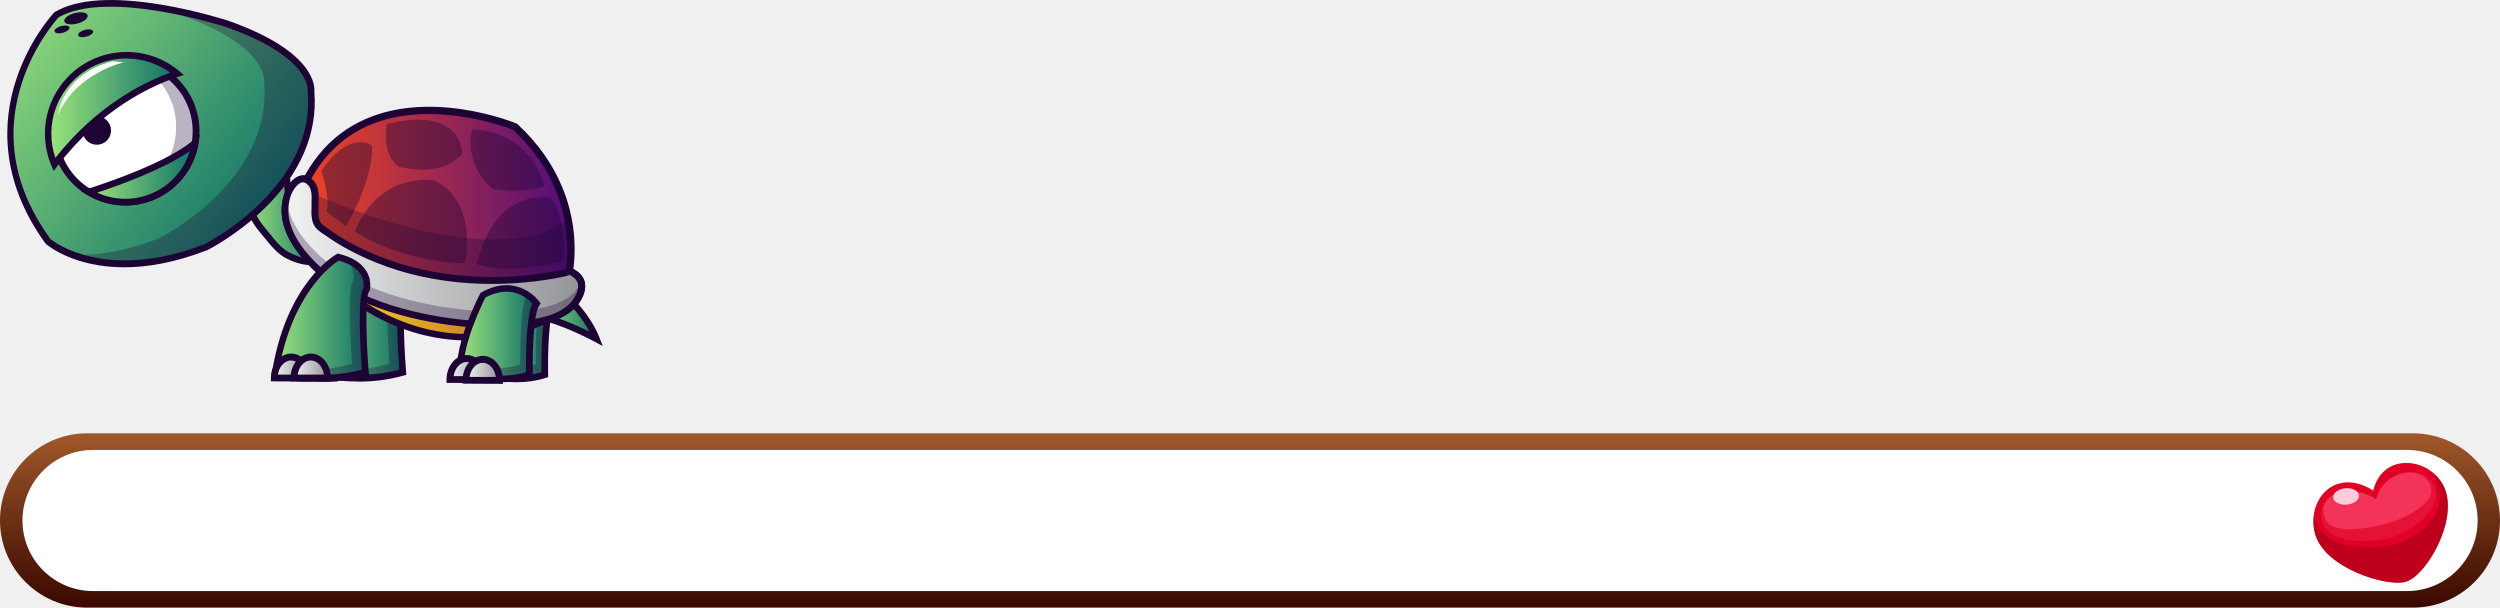
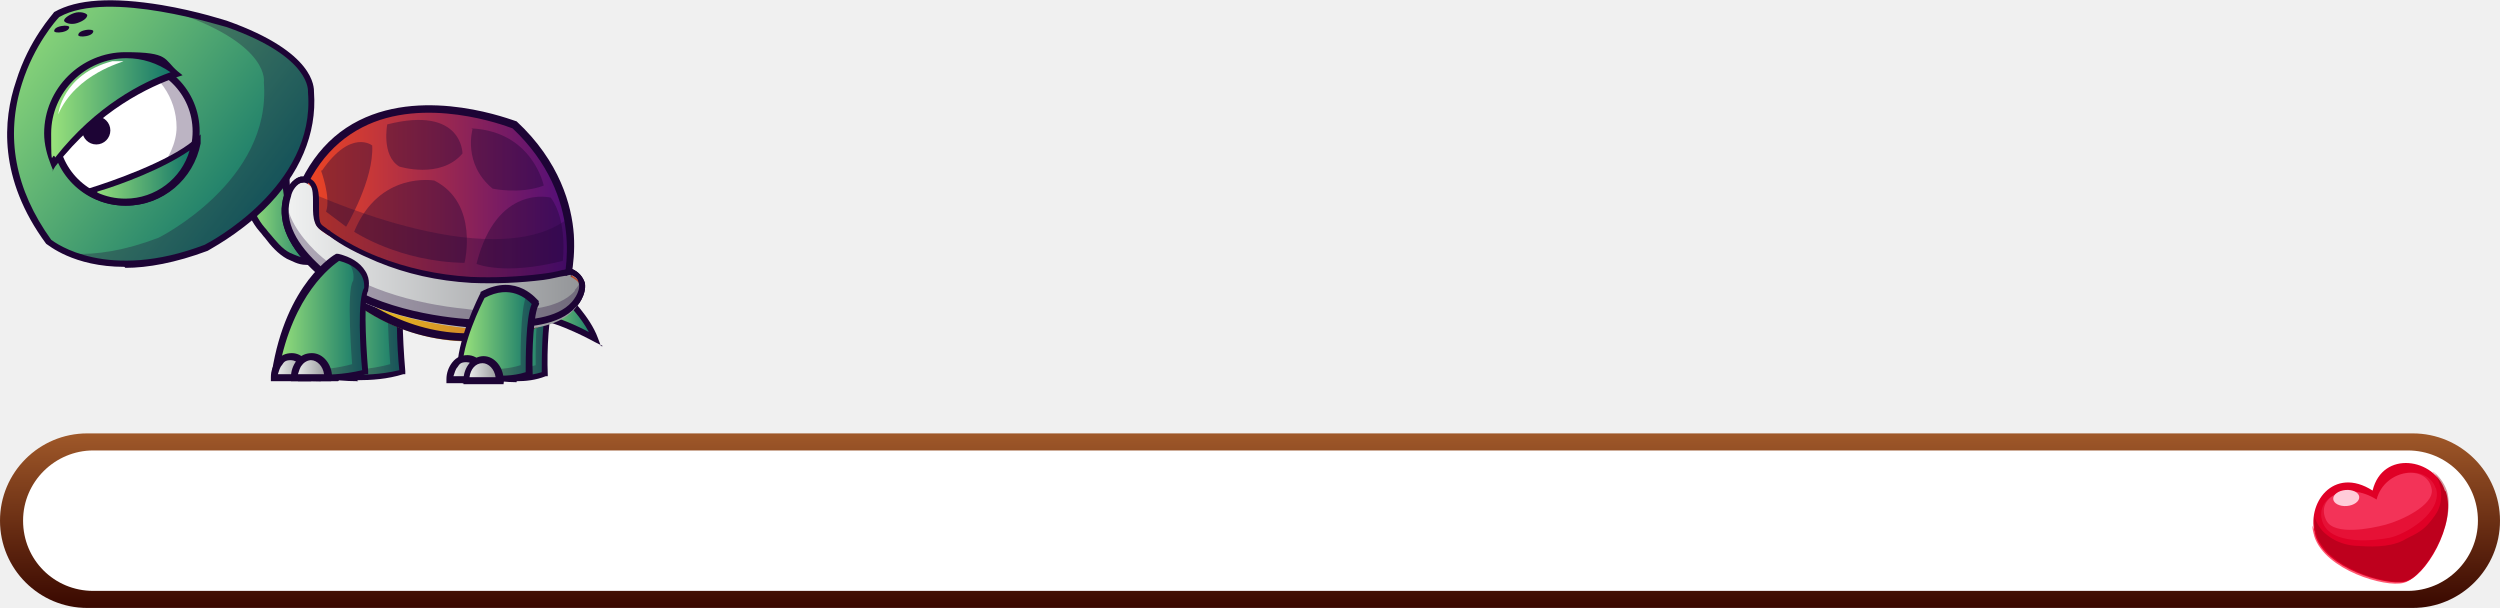
- <svg xmlns="http://www.w3.org/2000/svg" xmlns:xlink="http://www.w3.org/1999/xlink" id="Ebene_2" data-name="Ebene 2" viewBox="0 0 249.25 60.58">
+ <svg xmlns="http://www.w3.org/2000/svg" id="Ebene_2" version="1.1" viewBox="0 0 249.2 60.6">
  <defs>
    <style>
-       .cls-1, .cls-2, .cls-3 {
+       .st0 {
+         fill: url(#Unbenannter_Verlauf);
+       }
+ 
+       .st1 {
+         fill: url(#Unbenannter_Verlauf_2);
+       }
+ 
+       .st2 {
+         fill: url(#Unbenannter_Verlauf_4);
+       }
+ 
+       .st3 {
+         fill: url(#Unbenannter_Verlauf_3);
+       }
+ 
+       .st4 {
+         fill: url(#Unbenannter_Verlauf_8);
+       }
+ 
+       .st5 {
+         fill: url(#Unbenannter_Verlauf_6);
+       }
+ 
+       .st6 {
+         fill: url(#Unbenannter_Verlauf_7);
+       }
+ 
+       .st7 {
+         fill: url(#Unbenannter_Verlauf_5);
+       }
+ 
+       .st8 {
+         fill: url(#Unbenannter_Verlauf_9);
+       }
+ 
+       .st9 {
+         opacity: .3;
+       }
+ 
+       .st9, .st10, .st11 {
        fill: #1d0435;
      }

-       .cls-1, .cls-4 {
+       .st9, .st10, .st12, .st13, .st14 {
+         isolation: isolate;
+       }
+ 
+       .st10, .st12 {
        opacity: .4;
      }

-       .cls-2 {
-         opacity: .3;
-       }
- 
-       .cls-5 {
-         fill: url(#linear-gradient-8);
-       }
- 
-       .cls-6 {
-         fill: url(#linear-gradient-7);
-       }
- 
-       .cls-7 {
-         fill: url(#linear-gradient-5);
-       }
- 
-       .cls-8 {
-         fill: url(#linear-gradient-6);
-       }
- 
-       .cls-9 {
-         fill: url(#linear-gradient-9);
-       }
- 
-       .cls-10 {
-         fill: url(#linear-gradient-4);
-       }
- 
-       .cls-11 {
-         fill: url(#linear-gradient-3);
-       }
- 
-       .cls-12 {
-         fill: url(#linear-gradient-2);
-       }
- 
-       .cls-13 {
-         fill: url(#linear-gradient);
-       }
- 
-       .cls-4 {
+       .st15 {
+         fill: #fff;
+       }
+ 
+       .st16 {
+         fill: #ffccd9;
+       }
+ 
+       .st12 {
        fill: #8c000e;
      }

-       .cls-14 {
-         fill: #fff;
-       }
- 
-       .cls-15 {
-         fill: #ffccd9;
-       }
- 
-       .cls-16 {
+       .st17 {
+         fill: url(#Unbenannter_Verlauf_14);
+       }
+ 
+       .st18 {
+         fill: url(#Unbenannter_Verlauf_15);
+       }
+ 
+       .st19 {
+         fill: url(#Unbenannter_Verlauf_12);
+       }
+ 
+       .st20 {
+         fill: url(#Unbenannter_Verlauf_13);
+       }
+ 
+       .st21 {
+         fill: url(#Unbenannter_Verlauf_18);
+       }
+ 
+       .st22 {
+         fill: url(#Unbenannter_Verlauf_19);
+       }
+ 
+       .st23 {
+         fill: url(#Unbenannter_Verlauf_16);
+       }
+ 
+       .st24 {
+         fill: url(#Unbenannter_Verlauf_17);
+       }
+ 
+       .st25 {
+         fill: url(#Unbenannter_Verlauf_10);
+       }
+ 
+       .st26 {
+         fill: url(#Unbenannter_Verlauf_11);
+       }
+ 
+       .st13 {
+         opacity: .2;
+       }
+ 
+       .st13, .st14 {
+         fill: #ff557a;
+       }
+ 
+       .st14 {
        opacity: .5;
      }

-       .cls-16, .cls-17 {
-         fill: #ff557a;
-       }
- 
-       .cls-17 {
-         opacity: .2;
-       }
- 
-       .cls-18 {
-         fill: url(#GradientFill_1);
-       }
- 
-       .cls-19 {
-         fill: url(#linear-gradient-10);
-       }
- 
-       .cls-20 {
-         fill: url(#linear-gradient-11);
-       }
- 
-       .cls-21 {
-         fill: url(#linear-gradient-12);
-       }
- 
-       .cls-22 {
-         fill: url(#linear-gradient-13);
-       }
- 
-       .cls-23 {
-         fill: url(#linear-gradient-14);
-       }
- 
-       .cls-24 {
-         fill: url(#linear-gradient-15);
-       }
- 
-       .cls-25 {
-         fill: url(#linear-gradient-16);
-       }
- 
-       .cls-26 {
-         fill: url(#linear-gradient-17);
-       }
- 
-       .cls-27 {
-         fill: url(#linear-gradient-18);
-       }
- 
-       .cls-28 {
+       .st27 {
        fill: #e00026;
      }

-       .cls-29 {
+       .st28 {
        fill: #ff5a72;
      }
    </style>
-     <linearGradient id="GradientFill_1" data-name="GradientFill 1" x1="124.63" y1="60.58" x2="124.63" y2="43.2" gradientUnits="userSpaceOnUse">
+     <linearGradient id="Unbenannter_Verlauf" data-name="Unbenannter Verlauf" x1="124.6" y1="1.4" x2="124.6" y2="18.8" gradientTransform="translate(0 62) scale(1 -1)" gradientUnits="userSpaceOnUse">
      <stop offset="0" stop-color="#390800" />
      <stop offset="1" stop-color="#9f5829" />
    </linearGradient>
-     <linearGradient id="linear-gradient" x1="46.4" y1="36.8" x2="49.75" y2="36.8" gradientUnits="userSpaceOnUse">
-       <stop offset="0" stop-color="#f1f2f2" />
-       <stop offset="1" stop-color="#939598" />
-     </linearGradient>
-     <linearGradient id="linear-gradient-2" x1="47.43" y1="33.27" x2="55.02" y2="33.27" gradientUnits="userSpaceOnUse">
-       <stop offset="0" stop-color="#9de57c" />
-       <stop offset="1" stop-color="#0c7068" />
-     </linearGradient>
-     <linearGradient id="linear-gradient-3" x1="29.98" y1="36.65" x2="33.33" y2="36.65" xlink:href="#linear-gradient" />
-     <linearGradient id="linear-gradient-4" x1="31.17" y1="31.67" x2="40.32" y2="31.67" xlink:href="#linear-gradient-2" />
-     <linearGradient id="linear-gradient-5" x1="24.53" y1="21.23" x2="32.24" y2="21.23" xlink:href="#linear-gradient-2" />
-     <linearGradient id="linear-gradient-6" x1="53.7" y1="31.74" x2="59.47" y2="31.74" xlink:href="#linear-gradient-2" />
-     <linearGradient id="linear-gradient-7" x1="28.41" y1="25.73" x2="57.98" y2="25.73" gradientUnits="userSpaceOnUse">
+     <linearGradient id="Unbenannter_Verlauf_2" data-name="Unbenannter Verlauf 2" x1="46.4" y1="25.2" x2="49.8" y2="25.2" gradientTransform="translate(0 62) scale(1 -1)" gradientUnits="userSpaceOnUse">
+       <stop offset="0" stop-color="#f1f2f2" />
+       <stop offset="1" stop-color="#939598" />
+     </linearGradient>
+     <linearGradient id="Unbenannter_Verlauf_3" data-name="Unbenannter Verlauf 3" x1="47.4" y1="28.7" x2="55" y2="28.7" gradientTransform="translate(0 62) scale(1 -1)" gradientUnits="userSpaceOnUse">
+       <stop offset="0" stop-color="#9de57c" />
+       <stop offset="1" stop-color="#0c7068" />
+     </linearGradient>
+     <linearGradient id="Unbenannter_Verlauf_4" data-name="Unbenannter Verlauf 4" x1="30" y1="25.3" x2="33.3" y2="25.3" gradientTransform="translate(0 62) scale(1 -1)" gradientUnits="userSpaceOnUse">
+       <stop offset="0" stop-color="#f1f2f2" />
+       <stop offset="1" stop-color="#939598" />
+     </linearGradient>
+     <linearGradient id="Unbenannter_Verlauf_5" data-name="Unbenannter Verlauf 5" x1="31.2" y1="30.3" x2="40.3" y2="30.3" gradientTransform="translate(0 62) scale(1 -1)" gradientUnits="userSpaceOnUse">
+       <stop offset="0" stop-color="#9de57c" />
+       <stop offset="1" stop-color="#0c7068" />
+     </linearGradient>
+     <linearGradient id="Unbenannter_Verlauf_6" data-name="Unbenannter Verlauf 6" x1="24.5" y1="40.8" x2="32.2" y2="40.8" gradientTransform="translate(0 62) scale(1 -1)" gradientUnits="userSpaceOnUse">
+       <stop offset="0" stop-color="#9de57c" />
+       <stop offset="1" stop-color="#0c7068" />
+     </linearGradient>
+     <linearGradient id="Unbenannter_Verlauf_7" data-name="Unbenannter Verlauf 7" x1="53.7" y1="30.3" x2="59.5" y2="30.3" gradientTransform="translate(0 62) scale(1 -1)" gradientUnits="userSpaceOnUse">
+       <stop offset="0" stop-color="#9de57c" />
+       <stop offset="1" stop-color="#0c7068" />
+     </linearGradient>
+     <linearGradient id="Unbenannter_Verlauf_8" data-name="Unbenannter Verlauf 8" x1="28.4" y1="36.3" x2="58" y2="36.3" gradientTransform="translate(0 62) scale(1 -1)" gradientUnits="userSpaceOnUse">
      <stop offset="0" stop-color="#f7ee1e" />
      <stop offset="1" stop-color="#be4c2d" />
    </linearGradient>
-     <linearGradient id="linear-gradient-8" x1="28.96" y1="21.36" x2="56.92" y2="21.36" gradientUnits="userSpaceOnUse">
+     <linearGradient id="Unbenannter_Verlauf_9" data-name="Unbenannter Verlauf 9" x1="29" y1="40.6" x2="56.9" y2="40.6" gradientTransform="translate(0 62) scale(1 -1)" gradientUnits="userSpaceOnUse">
      <stop offset="0" stop-color="#f7481e" />
      <stop offset="1" stop-color="#4f0d7a" />
    </linearGradient>
-     <linearGradient id="linear-gradient-9" x1="28.41" y1="25.13" x2="57.98" y2="25.13" xlink:href="#linear-gradient" />
-     <linearGradient id="linear-gradient-10" x1="27.43" y1="31.67" x2="36.59" y2="31.67" xlink:href="#linear-gradient-2" />
-     <linearGradient id="linear-gradient-11" x1="27.35" y1="36.65" x2="30.7" y2="36.65" xlink:href="#linear-gradient" />
-     <linearGradient id="linear-gradient-12" x1="29.31" y1="36.65" x2="32.66" y2="36.65" xlink:href="#linear-gradient" />
-     <linearGradient id="linear-gradient-13" x1="45.89" x2="53.48" xlink:href="#linear-gradient-2" />
-     <linearGradient id="linear-gradient-14" x1="44.86" x2="48.21" xlink:href="#linear-gradient" />
-     <linearGradient id="linear-gradient-15" x1="46.46" y1="36.88" x2="49.81" y2="36.88" xlink:href="#linear-gradient" />
-     <linearGradient id="linear-gradient-16" x1="-1.21" y1="1.18" x2="26.68" y2="22.26" xlink:href="#linear-gradient-2" />
-     <linearGradient id="linear-gradient-17" x1="4.8" y1="10.95" x2="17.66" y2="10.95" xlink:href="#linear-gradient-2" />
-     <linearGradient id="linear-gradient-18" x1="8.85" y1="17.2" x2="19.45" y2="17.2" xlink:href="#linear-gradient-2" />
+     <linearGradient id="Unbenannter_Verlauf_10" data-name="Unbenannter Verlauf 10" x1="28.4" y1="36.9" x2="58" y2="36.9" gradientTransform="translate(0 62) scale(1 -1)" gradientUnits="userSpaceOnUse">
+       <stop offset="0" stop-color="#f1f2f2" />
+       <stop offset="1" stop-color="#939598" />
+     </linearGradient>
+     <linearGradient id="Unbenannter_Verlauf_11" data-name="Unbenannter Verlauf 11" x1="27.4" y1="30.3" x2="36.6" y2="30.3" gradientTransform="translate(0 62) scale(1 -1)" gradientUnits="userSpaceOnUse">
+       <stop offset="0" stop-color="#9de57c" />
+       <stop offset="1" stop-color="#0c7068" />
+     </linearGradient>
+     <linearGradient id="Unbenannter_Verlauf_12" data-name="Unbenannter Verlauf 12" x1="27.4" y1="25.3" x2="30.7" y2="25.3" gradientTransform="translate(0 62) scale(1 -1)" gradientUnits="userSpaceOnUse">
+       <stop offset="0" stop-color="#f1f2f2" />
+       <stop offset="1" stop-color="#939598" />
+     </linearGradient>
+     <linearGradient id="Unbenannter_Verlauf_13" data-name="Unbenannter Verlauf 13" x1="29.3" y1="25.3" x2="32.7" y2="25.3" gradientTransform="translate(0 62) scale(1 -1)" gradientUnits="userSpaceOnUse">
+       <stop offset="0" stop-color="#f1f2f2" />
+       <stop offset="1" stop-color="#939598" />
+     </linearGradient>
+     <linearGradient id="Unbenannter_Verlauf_14" data-name="Unbenannter Verlauf 14" x1="45.9" y1="28.7" x2="53.5" y2="28.7" gradientTransform="translate(0 62) scale(1 -1)" gradientUnits="userSpaceOnUse">
+       <stop offset="0" stop-color="#9de57c" />
+       <stop offset="1" stop-color="#0c7068" />
+     </linearGradient>
+     <linearGradient id="Unbenannter_Verlauf_15" data-name="Unbenannter Verlauf 15" x1="44.9" y1="25.2" x2="48.2" y2="25.2" gradientTransform="translate(0 62) scale(1 -1)" gradientUnits="userSpaceOnUse">
+       <stop offset="0" stop-color="#f1f2f2" />
+       <stop offset="1" stop-color="#939598" />
+     </linearGradient>
+     <linearGradient id="Unbenannter_Verlauf_16" data-name="Unbenannter Verlauf 16" x1="46.5" y1="25.1" x2="49.8" y2="25.1" gradientTransform="translate(0 62) scale(1 -1)" gradientUnits="userSpaceOnUse">
+       <stop offset="0" stop-color="#f1f2f2" />
+       <stop offset="1" stop-color="#939598" />
+     </linearGradient>
+     <linearGradient id="Unbenannter_Verlauf_17" data-name="Unbenannter Verlauf 17" x1="-1.2" y1="60.8" x2="26.7" y2="39.7" gradientTransform="translate(0 62) scale(1 -1)" gradientUnits="userSpaceOnUse">
+       <stop offset="0" stop-color="#9de57c" />
+       <stop offset="1" stop-color="#0c7068" />
+     </linearGradient>
+     <linearGradient id="Unbenannter_Verlauf_18" data-name="Unbenannter Verlauf 18" x1="4.8" y1="51" x2="17.7" y2="51" gradientTransform="translate(0 62) scale(1 -1)" gradientUnits="userSpaceOnUse">
+       <stop offset="0" stop-color="#9de57c" />
+       <stop offset="1" stop-color="#0c7068" />
+     </linearGradient>
+     <linearGradient id="Unbenannter_Verlauf_19" data-name="Unbenannter Verlauf 19" x1="8.9" y1="44.8" x2="19.5" y2="44.8" gradientTransform="translate(0 62) scale(1 -1)" gradientUnits="userSpaceOnUse">
+       <stop offset="0" stop-color="#9de57c" />
+       <stop offset="1" stop-color="#0c7068" />
+     </linearGradient>
  </defs>
  <g id="Decor">
    <g>
      <g>
-         <rect class="cls-18" x="0" y="43.2" width="249.25" height="17.38" rx="8.69" ry="8.69" />
-         <rect class="cls-14" x="2.24" y="44.86" width="244.78" height="14.07" rx="7.04" ry="7.04" />
-         <g>
-           <path class="cls-29" d="M243.12,53.58c-.43.82-.98,1.67-1.69,2.27-.43.36-.84.73-1.35.97-.73.35-1.25.54-2.07.63-1.12.13-2.28-.26-3.28-.7-.95-.42-1.94-1.03-2.64-1.81-.58-.64-.99-1.23-1.28-2.05-.07-.2-.12-.41-.16-.61.03.36.1.72.21,1.08,1.07,3.28,6.96,5.11,8.92,4.64,1.59-.38,3.97-3.94,4.24-7.02-.17.89-.49,1.78-.91,2.58Z" />
-           <g>
-             <path class="cls-28" d="M243.84,48.98c1.07,3.28-2.09,8.58-4.05,9.04s-7.85-1.36-8.92-4.64,1.77-6.95,5.74-4.48c1.03-4.11,6.16-3.21,7.23.07Z" />
-             <path class="cls-17" d="M242.77,48.63c.81,2.49-3.1,4.68-4.58,5.03s-5.87.84-6.68-1.64,2.37-4.13,5.38-2.25c.78-3.11,5.07-3.62,5.88-1.14Z" />
-             <path class="cls-16" d="M242.39,48.8c.22,1.61-3.14,3.11-4.62,3.46s-5.12,1.1-5.88-.4c-1.19-2.33,1.99-3.97,5-2.09.78-3.11,5.15-3.56,5.5-.97Z" />
-             <path class="cls-4" d="M242.46,47.05c.06.08.12.16.17.25.77,1.24.89,2.98.03,4.22-.49.72-.95,1.21-1.67,1.71-.47.32-.98.55-1.5.78-1.49.66-3.22.63-4.81.47-1.06-.11-2.07-.49-2.89-1.18-.48-.4-.93-1.09-1.06-1.71-.02-.08-.03-.15-.05-.22-.09.65-.03,1.34.19,2.02,1.07,3.28,6.96,5.11,8.92,4.64s5.12-5.76,4.05-9.04c-.26-.8-.76-1.45-1.38-1.93Z" />
-             <ellipse class="cls-15" cx="233.9" cy="49.49" rx="1.29" ry=".82" transform="translate(-3.39 20.33) rotate(-4.94)" />
+         <rect class="st0" y="43.2" width="249.2" height="17.4" rx="8.7" ry="8.7" />
+         <path class="st15" d="M9.3,44.9h230.7c3.9,0,7,3.1,7,7h0c0,3.9-3.2,7-7,7H9.3c-3.9,0-7-3.1-7-7h0c0-3.9,3.2-7,7-7Z" />
+         <g>
+           <path class="st28" d="M243.1,53.6c-.4.8-1,1.7-1.7,2.3-.4.4-.8.7-1.4,1-.7.3-1.2.5-2.1.6-1.1.1-2.3-.3-3.3-.7-.9-.4-1.9-1-2.6-1.8-.6-.6-1-1.2-1.3-2,0-.2-.1-.4-.2-.6,0,.4.1.7.2,1.1,1.1,3.3,7,5.1,8.9,4.6,1.6-.4,4-3.9,4.2-7-.2.9-.5,1.8-.9,2.6h0Z" />
+           <g>
+             <path class="st27" d="M243.8,49c1.1,3.3-2.1,8.6-4.1,9s-7.9-1.4-8.9-4.6,1.8-7,5.7-4.5c1-4.1,6.2-3.2,7.2,0h0Z" />
+             <path class="st13" d="M242.8,48.6c.8,2.5-3.1,4.7-4.6,5s-5.9.8-6.7-1.6,2.4-4.1,5.4-2.2c.8-3.1,5.1-3.6,5.9-1.1h0Z" />
+             <path class="st14" d="M242.4,48.8c.2,1.6-3.1,3.1-4.6,3.5s-5.1,1.1-5.9-.4c-1.2-2.3,2-4,5-2.1.8-3.1,5.1-3.6,5.5-1Z" />
+             <path class="st12" d="M242.5,47c0,0,.1.2.2.2.8,1.2.9,3,0,4.2-.5.7-.9,1.2-1.7,1.7-.5.3-1,.5-1.5.8-1.5.7-3.2.6-4.8.5-1.1-.1-2.1-.5-2.9-1.2-.5-.4-.9-1.1-1.1-1.7,0,0,0-.2,0-.2,0,.7,0,1.3.2,2,1.1,3.3,7,5.1,8.9,4.6s5.1-5.8,4.1-9c-.3-.8-.8-1.5-1.4-1.9h0Z" />
+             <ellipse class="st16" cx="233.9" cy="49.5" rx="1.3" ry=".8" transform="translate(-3.4 20.3) rotate(-4.9)" />
          </g>
        </g>
      </g>
      <g>
        <g>
          <g>
-             <path class="cls-13" d="M49.75,37.85c0-1.16-.74-2.1-1.67-2.1-.93,0-1.68.93-1.68,2.09h3.35Z" />
-             <path class="cls-3" d="M50.09,38.19l-4.03-.02v-.34c0-.64.21-1.24.57-1.69.38-.47.9-.74,1.45-.74h0c1.11,0,2.01,1.1,2,2.44v.34ZM46.76,37.5h2.62c-.12-.8-.66-1.41-1.31-1.41-.34,0-.67.17-.92.48-.21.25-.34.58-.39.93Z" />
-           </g>
-           <g>
-             <path class="cls-12" d="M49.69,29.43s-2.49,4.74-2.25,7.7c0,0,3.67,1.3,6.87.24,0,0-.12-6.04.71-7.1,0,0-1.89-2.72-5.33-.83Z" />
-             <path class="cls-3" d="M51.49,38.11c-2.22,0-4.05-.64-4.16-.68l-.2-.07-.02-.21c-.24-3.02,2.18-7.68,2.29-7.87l.05-.09.09-.05c3.65-2.01,5.74.9,5.76.93l.14.2-.15.19c-.55.71-.69,4.61-.64,6.89v.24s-.23.08-.23.08c-.97.32-1.98.44-2.92.44ZM47.76,36.88c.78.24,3.65,1,6.22.24-.01-1.18-.02-5.46.64-6.84-.45-.52-2.06-2.01-4.68-.62-.32.64-2.27,4.59-2.18,7.21Z" />
-           </g>
-           <path class="cls-2" d="M55.02,30.26s-.34-.48-.98-.9c-.73,1.37-.62,6.96-.62,6.96-2.23.74-4.69.33-5.98.02-.02.27-.02.54,0,.79,0,0,3.67,1.3,6.87.24,0,0-.12-6.04.71-7.1Z" />
-         </g>
-         <g>
-           <g>
-             <path class="cls-11" d="M33.33,37.7c0-1.16-.74-2.1-1.67-2.1-.93,0-1.68.93-1.68,2.09h3.35Z" />
-             <path class="cls-3" d="M33.67,38.04l-4.03-.02v-.34c0-.64.21-1.24.57-1.69.38-.47.9-.74,1.45-.74h0c1.11,0,2.01,1.1,2,2.44v.34ZM30.35,37.35h2.62c-.12-.8-.66-1.41-1.31-1.41h0c-.34,0-.67.17-.92.48-.21.25-.34.58-.39.93Z" />
-           </g>
-           <g>
-             <path class="cls-10" d="M37.44,25.63s-4.85,2.68-6.28,11.54c0,0,4.5,1.24,9-.06,0,0-.59-7.46.12-8.29,0,0,.59-2.37-2.84-3.2Z" />
-             <path class="cls-3" d="M35.69,38.04c-2.57,0-4.49-.52-4.61-.55l-.28-.08.05-.29c1.43-8.92,6.24-11.67,6.44-11.78l.11-.06.12.03c1.32.32,2.24.9,2.74,1.72.57.94.35,1.84.34,1.88l-.02.08-.05.06c-.38.45-.32,4.53-.04,8.05l.02.27-.26.07c-1.59.46-3.17.61-4.56.61ZM31.54,36.92c1.03.23,4.64.91,8.27-.06-.15-1.98-.47-7.12.16-8.17.05-.32.2-2.01-2.48-2.71-.7.45-4.64,3.31-5.95,10.94Z" />
-           </g>
-           <path class="cls-2" d="M38.28,25.89c.95.97.67,2.09.67,2.09-.71.83-.12,8.29-.12,8.29-2.94.85-5.88.62-7.56.35-.03.18-.07.36-.1.55,0,0,4.5,1.24,9-.06,0,0-.59-7.46.12-8.29,0,0,.49-1.96-2.01-2.94Z" />
-         </g>
-         <g>
-           <path class="cls-7" d="M28.73,16.37c-.31.24-.06,2.12-.03,2.45.11,1.44.55,2.93,1.73,3.85,1.01.78,2.15,1.28,1.72,2.79-.51.37-.86.68-1.57.6-.68-.08-1.22-.28-1.82-.58-1.1-.55-1.84-1.69-2.61-2.6-.76-.89-1.36-2.11-1.61-3.26,0,0,4.2-3.25,4.2-3.25Z" />
-           <path class="cls-3" d="M30.79,26.42c-.08,0-.17,0-.26-.02-.79-.09-1.39-.35-1.93-.61-.93-.46-1.59-1.29-2.23-2.09-.16-.2-.32-.4-.49-.59-.79-.92-1.42-2.2-1.68-3.41l-.04-.2.16-.13s4.16-3.22,4.2-3.25c0,0,0,0,0,0l.42.51s.02-.02.02-.02c-.05.1-.12.48.04,1.98.01.1.02.18.02.22.13,1.68.67,2.9,1.61,3.62.15.12.3.22.45.33.85.61,1.81,1.31,1.39,2.81l-.03.11-.21.15c-.41.3-.8.59-1.43.59ZM24.9,19.76c.26,1.05.81,2.12,1.49,2.92.17.2.33.4.5.61.59.74,1.21,1.51,2.01,1.91.66.33,1.15.48,1.71.55.52.06.79-.13,1.22-.45l.02-.02c.22-.94-.28-1.35-1.16-1.99-.15-.11-.31-.22-.47-.34-1.09-.84-1.71-2.22-1.86-4.09,0-.04-.01-.11-.02-.21-.07-.63-.1-1.11-.1-1.48-.56.43-1.55,1.2-3.34,2.59ZM28.93,16.63h0s0,0,.01,0c0,0,0,0-.01,0Z" />
-         </g>
-         <g>
-           <path class="cls-8" d="M56.63,29.7s1.99,1.89,2.83,4.09c0,0-3.67-1.99-5.77-2.2,0,0,.42-2.1,2.94-1.89Z" />
-           <path class="cls-3" d="M60.09,34.5l-.78-.42s-3.64-1.96-5.65-2.16l-.36-.04.07-.36s.51-2.39,3.29-2.15h.12s.08.09.08.09c.08.08,2.06,1.97,2.91,4.21l.32.83ZM54.13,31.32c1.51.27,3.52,1.19,4.64,1.75-.78-1.49-1.96-2.72-2.28-3.05-1.52-.08-2.13.79-2.36,1.3Z" />
-         </g>
-         <g>
-           <path class="cls-6" d="M56.88,27.06c-.12-.06-.61.15-.74.17-.69.15-1.39.27-2.09.37-2.37.34-4.77.43-7.16.28-3.18-.2-6.35-.85-9.31-2.05-1.66-.67-3.32-1.51-4.78-2.55-.47-.34-1.03-.58-1.26-1.15-.22-.54-.15-1.18-.14-1.74.02-.7.11-1.59-.4-2.15-1.03-1.14-2.08.34-2.37,1.26-.86,2.69.85,5.19,2.68,6.99,1.7,1.68,3.58,3.18,5.65,4.39,5.3,3.1,11.45,3.67,17.11,1.15,1.06-.48,2.09-1.04,3.07-1.66,0,0,2.04-2.22-.27-3.32Z" />
-           <path class="cls-3" d="M46.72,33.95c-3.38,0-6.79-.93-9.92-2.76-1.97-1.16-3.9-2.65-5.71-4.44-2.58-2.55-3.51-5.02-2.77-7.34.18-.57.76-1.69,1.66-1.89.32-.07.8-.04,1.29.5.55.6.52,1.47.49,2.16,0,.08,0,.16,0,.23,0,.09,0,.19,0,.28-.02.46-.04.94.12,1.33.14.35.45.55.81.78.11.07.22.14.33.22,1.3.93,2.89,1.78,4.71,2.51,2.81,1.14,5.91,1.82,9.21,2.03,2.35.15,4.74.05,7.09-.28.75-.11,1.43-.23,2.07-.36.03,0,.08-.02.14-.04.38-.13.62-.2.81-.11h0c.72.34,1.14.82,1.26,1.43.23,1.19-.84,2.37-.89,2.42l-.03.03-.04.02c-1.03.66-2.08,1.22-3.12,1.69-2.4,1.07-4.94,1.6-7.49,1.6ZM30.22,18.17s-.08,0-.11.01c-.46.1-.96.82-1.15,1.43-.66,2.06.22,4.3,2.6,6.65,1.78,1.75,3.65,3.21,5.58,4.34,5.39,3.16,11.35,3.56,16.8,1.13.99-.44,2-.99,2.99-1.61.15-.17.84-1.04.69-1.8-.07-.37-.35-.68-.83-.92-.09.02-.28.08-.36.11-.09.03-.17.06-.21.06-.65.14-1.35.26-2.12.37-2.4.34-4.83.44-7.23.29-3.37-.21-6.54-.91-9.42-2.08-1.87-.76-3.5-1.63-4.85-2.59-.1-.07-.2-.14-.3-.2-.4-.26-.85-.55-1.07-1.09-.21-.52-.19-1.1-.17-1.61,0-.09,0-.18,0-.27,0-.08,0-.16,0-.24.02-.6.04-1.28-.32-1.68-.23-.26-.42-.3-.54-.3Z" />
-         </g>
-         <g>
-           <g>
-             <path class="cls-5" d="M28.96,22.22s10.54,15.45,27.35,6.93c0,0,3.2-8.94-4.97-16.52,0,0-18.11-7.46-22.38,9.59Z" />
-             <path class="cls-3" d="M46.34,32.05c-4.18,0-7.64-1.36-10.19-2.87-4.75-2.8-7.37-6.6-7.48-6.76l-.09-.13.04-.15c1.2-4.82,3.62-8.17,7.18-9.97,6.81-3.44,15.32-.01,15.68.14l.06.02.05.04c4.3,3.99,5.45,8.37,5.66,11.33.22,3.22-.56,5.47-.6,5.56l-.05.13-.13.06c-3.7,1.88-7.1,2.59-10.13,2.59ZM29.34,22.15c.5.69,3.05,4,7.19,6.44,6.13,3.61,12.68,3.71,19.49.31.34-1.12,2.44-9.14-4.87-15.96-.76-.3-8.79-3.29-15.03-.13-3.33,1.68-5.6,4.83-6.77,9.35Z" />
-           </g>
-           <path class="cls-1" d="M56.13,26.04s.48-4-1.19-6.29c0,0-5.38-1.38-7.43,6.57,0,0,2.72,1.24,8.62-.29Z" />
-           <path class="cls-1" d="M46.32,26.23s1.48-5.86-2.95-8.24c0,0-5.53-1-8,5.1,0,0,4.53,3.05,10.96,3.14Z" />
-           <path class="cls-1" d="M32.03,17.03s.95,2.67.52,4.05l1.95,1.48s2.81-4.72,2.57-8.05c0,0-2.14-1.67-5.05,2.52Z" />
-           <path class="cls-1" d="M38.56,12.36s-.57,3.05,1.19,4.24c0,0,4.14,1.29,6.34-1.29,0,0,.05-4.81-7.53-2.95Z" />
-           <path class="cls-1" d="M47.08,12.89s-1,3.38,2.05,5.95c0,0,2.67.57,5.14-.29,0,0-1.1-5.38-7.19-5.67Z" />
-           <path class="cls-2" d="M56.31,29.15s1.13-3.15.33-7.29c-7.84,5.88-26.33-2.94-26.33-2.94l-.19-.09c-.46,1.01-.85,2.13-1.17,3.4,0,0,10.54,15.45,27.35,6.93Z" />
-         </g>
-         <g>
-           <path class="cls-9" d="M56.88,27.06c-.12-.06-.61.15-.74.17-.69.15-1.39.27-2.09.37-2.37.34-4.77.43-7.16.28-3.18-.2-6.35-.85-9.31-2.05-1.66-.67-3.32-1.51-4.78-2.55-.47-.34-1.03-.58-1.26-1.15-.22-.54-.15-1.18-.14-1.74.02-.7.11-1.59-.4-2.15-1.03-1.14-2.08.34-2.37,1.26-.86,2.69.85,5.19,2.68,6.99,3.74,3.69,9.98,5.25,15.07,5.75,1.25.12,2.55.21,3.8.16,2.21-.1,5.33-.25,6.96-2.02,0,0,2.04-2.22-.27-3.32Z" />
-           <path class="cls-3" d="M49.4,32.76c-1.09,0-2.17-.09-3.04-.18-3.88-.38-11.02-1.65-15.27-5.84-2.58-2.55-3.51-5.02-2.77-7.34.18-.57.76-1.69,1.66-1.89.32-.07.8-.04,1.29.5.55.6.52,1.47.49,2.16,0,.08,0,.16,0,.23,0,.09,0,.19,0,.28-.02.46-.04.94.12,1.33.14.35.45.55.81.78.11.07.22.14.33.22,1.3.93,2.89,1.78,4.71,2.51,2.81,1.14,5.91,1.82,9.21,2.03,2.35.15,4.74.05,7.09-.28.75-.11,1.43-.23,2.07-.36.03,0,.08-.02.14-.04.38-.13.62-.2.81-.11h0c.72.34,1.14.82,1.26,1.43.23,1.19-.84,2.37-.89,2.42-1.73,1.88-4.89,2.03-7.19,2.13-.27.01-.54.02-.81.02ZM30.22,18.17s-.08,0-.11.01c-.46.1-.96.82-1.15,1.43-.66,2.06.22,4.3,2.6,6.65,4.1,4.05,11.07,5.28,14.87,5.65,1.06.1,2.44.22,3.75.16,2.19-.1,5.19-.24,6.72-1.91,0,0,.89-.98.72-1.83-.07-.37-.35-.68-.83-.92-.09.02-.28.08-.36.11-.09.03-.17.06-.21.06-.65.14-1.35.26-2.12.37-2.4.34-4.83.44-7.23.29-3.37-.21-6.54-.91-9.42-2.08-1.87-.76-3.5-1.63-4.85-2.59-.1-.07-.2-.14-.3-.2-.4-.26-.85-.55-1.07-1.09-.21-.52-.19-1.1-.17-1.61,0-.09,0-.18,0-.27,0-.08,0-.16,0-.24.02-.6.04-1.28-.32-1.68-.23-.26-.42-.3-.54-.3Z" />
-         </g>
-         <path class="cls-2" d="M57.35,29.05c-1.63,1.77-4.75,1.92-6.96,2.02-1.25.06-2.55-.03-3.8-.16-5.09-.5-11.33-2.06-15.07-5.75-1.5-1.48-2.92-3.43-2.91-5.57-.79,2.65.9,5.11,2.71,6.9,3.74,3.69,9.98,5.25,15.07,5.75,1.25.12,2.55.21,3.8.16,2.21-.1,5.33-.25,6.96-2.02,0,0,1.06-1.16.78-2.21-.25.51-.58.88-.58.88Z" />
-         <g>
-           <g>
-             <path class="cls-19" d="M33.71,25.63s-4.85,2.68-6.28,11.54c0,0,4.5,1.24,9-.06,0,0-.59-7.46.12-8.29,0,0,.59-2.37-2.84-3.2Z" />
-             <path class="cls-3" d="M31.96,38.04c-2.57,0-4.49-.52-4.61-.55l-.28-.08.05-.29c1.43-8.92,6.24-11.67,6.44-11.78l.11-.06.12.03c1.32.32,2.24.9,2.74,1.72.57.94.35,1.84.34,1.88l-.02.08-.05.06c-.38.45-.32,4.53-.04,8.05l.02.27-.26.07c-1.59.46-3.17.61-4.56.61ZM27.81,36.92c1.03.23,4.64.91,8.27-.06-.15-1.98-.47-7.12.16-8.17.05-.32.2-2.01-2.48-2.71-.7.45-4.64,3.31-5.95,10.94Z" />
-           </g>
-           <path class="cls-2" d="M34.55,25.89c.95.97.67,2.09.67,2.09-.71.83-.12,8.29-.12,8.29-2.94.85-5.88.62-7.56.35-.03.18-.07.36-.1.55,0,0,4.5,1.24,9-.06,0,0-.59-7.46.12-8.29,0,0,.49-1.96-2.01-2.94Z" />
-           <g>
-             <path class="cls-20" d="M30.7,37.7c0-1.16-.74-2.1-1.67-2.1-.93,0-1.68.93-1.68,2.09h3.35Z" />
-             <path class="cls-3" d="M31.04,38.04l-4.03-.02v-.34c0-.64.21-1.24.57-1.69.38-.47.9-.74,1.45-.74h0c1.11,0,2.01,1.1,2,2.44v.34ZM27.71,37.35h2.62c-.12-.8-.66-1.41-1.31-1.41-.34,0-.67.17-.92.48-.21.25-.34.58-.39.93Z" />
-           </g>
-           <g>
-             <path class="cls-21" d="M32.66,37.7c0-1.16-.74-2.1-1.67-2.1-.93,0-1.68.93-1.68,2.09h3.35Z" />
-             <path class="cls-3" d="M33,38.04l-4.03-.02v-.34c0-.64.21-1.24.57-1.69.38-.48.9-.73,1.45-.74,1.11,0,2.01,1.1,2,2.44v.34ZM29.68,37.35h2.62c-.12-.8-.66-1.41-1.31-1.41h0c-.34,0-.67.17-.92.48-.21.25-.34.58-.39.93Z" />
-           </g>
-         </g>
-         <g>
-           <g>
-             <path class="cls-22" d="M48.15,29.43s-2.49,4.74-2.25,7.7c0,0,3.67,1.3,6.87.24,0,0-.12-6.04.71-7.1,0,0-1.89-2.72-5.33-.83Z" />
-             <path class="cls-3" d="M49.96,38.11c-2.22,0-4.05-.64-4.16-.68l-.2-.07-.02-.21c-.24-3.02,2.18-7.68,2.29-7.87l.05-.09.09-.05c3.65-2.01,5.74.9,5.76.93l.14.2-.15.19c-.55.71-.69,4.61-.64,6.89v.24s-.23.08-.23.08c-.97.32-1.98.44-2.92.44ZM46.22,36.88c.78.24,3.65,1,6.22.24-.01-1.18-.02-5.46.64-6.84-.45-.52-2.06-2.01-4.68-.62-.32.64-2.27,4.59-2.18,7.21Z" />
-           </g>
-           <path class="cls-2" d="M53.48,30.26s-.34-.48-.98-.9c-.73,1.37-.62,6.96-.62,6.96-2.23.74-4.69.33-5.98.02-.02.27-.02.54,0,.79,0,0,3.67,1.3,6.87.24,0,0-.12-6.04.71-7.1Z" />
-           <g>
-             <path class="cls-23" d="M48.21,37.85c0-1.16-.74-2.1-1.67-2.1-.93,0-1.68.93-1.68,2.09h3.35Z" />
-             <path class="cls-3" d="M48.55,38.19l-4.03-.02v-.34c0-.64.21-1.24.57-1.69.38-.48.9-.74,1.45-.74,1.11,0,2.01,1.1,2,2.44v.34ZM45.23,37.5h2.62c-.12-.8-.66-1.41-1.31-1.41-.34,0-.67.17-.92.48-.21.25-.34.58-.39.93Z" />
-           </g>
-           <g>
-             <path class="cls-24" d="M49.81,37.93c0-1.16-.74-2.1-1.67-2.1-.93,0-1.68.93-1.68,2.09h3.35Z" />
-             <path class="cls-3" d="M50.15,38.27l-4.03-.02v-.34c0-1.34.91-2.43,2.02-2.43,1.11,0,2.01,1.1,2,2.44v.34ZM46.82,37.58h2.62c-.12-.8-.66-1.41-1.31-1.41h0c-.65,0-1.19.61-1.31,1.41Z" />
-           </g>
-         </g>
-         <g>
-           <g>
-             <path class="cls-25" d="M22.67,2.38S10.74-1.54,5.65,1.47c0,0-9.76,10.35-.83,22.61,0,0,5.26,4.59,15.69.58,0,0,11.35-5.59,10.51-15.52,0,0,.67-3.59-8.34-6.76Z" />
-             <path class="cls-3" d="M12.39,26.65c-5.06,0-7.64-2.19-7.8-2.32l-.05-.05C-.15,17.83.33,11.9,1.57,8.07,2.9,3.93,5.3,1.35,5.41,1.24l.03-.03.04-.02C7.66-.1,11.24-.34,16.12.47c3.6.6,6.62,1.59,6.65,1.6h0c8.71,3.07,8.62,6.6,8.57,7.08.34,4.15-1.41,8.2-5.05,11.71-2.74,2.64-5.54,4.04-5.65,4.1h-.03c-3.23,1.25-5.98,1.69-8.23,1.69ZM5.05,23.85c.41.33,5.59,4.24,15.31.51.43-.22,11.11-5.75,10.32-15.19v-.04s0-.04,0-.04c0-.03.43-3.38-8.13-6.39-.24-.08-11.81-3.8-16.71-.97-.28.31-2.47,2.81-3.67,6.57-1.71,5.34-.74,10.58,2.87,15.55Z" />
-           </g>
-           <path class="cls-2" d="M31.01,9.14s.67-3.59-8.34-6.76c0,0-3.8-1.25-8.02-1.8,1.98.47,3.34.92,3.34.92,9.01,3.17,8.34,6.76,8.34,6.76.83,9.93-10.51,15.52-10.51,15.52-3.39,1.3-6.24,1.7-8.54,1.63,2.51.95,6.92,1.66,13.22-.76,0,0,11.35-5.59,10.51-15.52Z" />
-           <g>
-             <path class="cls-14" d="M5.43,13.09c0,3.9,3.16,7.06,7.06,7.06s7.06-3.16,7.06-7.06-3.16-7.06-7.06-7.06-7.06,3.16-7.06,7.06Z" />
-             <path class="cls-3" d="M12.49,20.49c-4.08,0-7.4-3.32-7.4-7.4s3.32-7.4,7.4-7.4,7.4,3.32,7.4,7.4-3.32,7.4-7.4,7.4ZM12.49,6.37c-3.71,0-6.72,3.01-6.72,6.72s3.01,6.72,6.72,6.72,6.72-3.01,6.72-6.72-3.01-6.72-6.72-6.72Z" />
-           </g>
-           <path class="cls-2" d="M12.98,6.05c2.68,1,4.58,3.58,4.58,6.61,0,3.9-3.16,7.06-7.06,7.06-.17,0-.33,0-.49-.02.77.29,1.6.45,2.48.45,3.9,0,7.06-3.16,7.06-7.06s-2.9-6.79-6.57-7.04Z" />
-           <circle class="cls-3" cx="9.65" cy="13.01" r="1.42" />
-           <g>
-             <path class="cls-26" d="M12.62,5.5c1.92,0,3.68.69,5.04,1.84-2.72.9-7.82,3.25-12.24,9.06-.4-.94-.63-1.98-.63-3.07,0-4.32,3.5-7.82,7.82-7.82Z" />
-             <path class="cls-3" d="M5.35,17.05l-.22-.52c-.43-1.01-.65-2.09-.65-3.2,0-4.5,3.66-8.15,8.15-8.15,1.92,0,3.78.68,5.25,1.92l.45.38-.56.18c-2.63.87-7.7,3.18-12.08,8.94l-.34.45ZM12.62,5.83c-4.13,0-7.5,3.36-7.5,7.5,0,.83.13,1.63.4,2.41,4.1-5.18,8.72-7.51,11.46-8.5-1.27-.91-2.79-1.4-4.36-1.4Z" />
-           </g>
-           <path class="cls-3" d="M8.74,1.53c.07.29-.39.65-1.03.82-.64.17-1.23.07-1.3-.22s.39-.65,1.03-.82c.64-.17,1.23-.07,1.3.22Z" />
-           <path class="cls-3" d="M6.93,2.74c.05.18-.25.42-.66.53-.41.11-.79.05-.83-.14-.05-.18.25-.42.66-.53.41-.11.79-.05.83.14Z" />
-           <path class="cls-3" d="M9.28,3.12c.05.18-.25.42-.66.53-.41.11-.79.05-.83-.14-.05-.18.25-.42.66-.53.41-.11.79-.05.83.14Z" />
-           <path class="cls-14" d="M5.8,11.4s.38-3.96,5.41-5.3l1.12.11s-4.71,1.07-6.53,5.2Z" />
-           <g>
-             <path class="cls-27" d="M12.49,20.15c3.5,0,6.41-2.55,6.96-5.9-2.58,2.17-8.18,4.12-10.6,4.89,1.06.64,2.31,1.01,3.64,1.01Z" />
-             <path class="cls-3" d="M12.49,20.48c-1.35,0-2.66-.37-3.81-1.06l-.62-.37.69-.22c2.31-.74,7.95-2.69,10.49-4.83l.68-.57-.14.88c-.59,3.58-3.66,6.18-7.29,6.18ZM9.69,19.21c.87.4,1.83.61,2.8.61,3.01,0,5.59-1.96,6.44-4.76-2.56,1.78-6.84,3.35-9.24,4.15Z" />
+             <path class="st1" d="M49.8,37.8c0-1.2-.7-2.1-1.7-2.1s-1.7.9-1.7,2.1h3.3Z" />
+             <path class="st11" d="M50.1,38.2h-4v-.4c0-.6.2-1.2.6-1.7.4-.5.9-.7,1.5-.7h0c1.1,0,2,1.1,2,2.4v.3h0ZM46.8,37.5h2.6c-.1-.8-.7-1.4-1.3-1.4s-.7.2-.9.5c-.2.2-.3.6-.4.9Z" />
+           </g>
+           <g>
+             <path class="st3" d="M49.7,29.4s-2.5,4.7-2.2,7.7c0,0,3.7,1.3,6.9.2,0,0-.1-6,.7-7.1,0,0-1.9-2.7-5.3-.8h0Z" />
+             <path class="st11" d="M51.5,38.1c-2.2,0-4-.6-4.2-.7h-.2c0,0,0-.3,0-.3-.2-3,2.2-7.7,2.3-7.9h0c0,0,0-.1,0-.1,3.7-2,5.7.9,5.8.9v.2c.1,0,0,.2,0,.2-.5.7-.7,4.6-.6,6.9v.2h-.2c-1,.4-2,.5-2.9.5h0ZM47.8,36.9c.8.2,3.7,1,6.2.2,0-1.2,0-5.5.6-6.8-.5-.5-2.1-2-4.7-.6-.3.6-2.3,4.6-2.2,7.2h0Z" />
+           </g>
+           <path class="st9" d="M55,30.3s-.3-.5-1-.9c-.7,1.4-.6,7-.6,7-2.2.7-4.7.3-6,0,0,.3,0,.5,0,.8,0,0,3.7,1.3,6.9.2,0,0-.1-6,.7-7.1h0Z" />
+         </g>
+         <g>
+           <g>
+             <path class="st2" d="M33.3,37.7c0-1.2-.7-2.1-1.7-2.1s-1.7.9-1.7,2.1h3.4Z" />
+             <path class="st11" d="M33.7,38h-4v-.4c0-.6.2-1.2.6-1.7.4-.5.9-.7,1.5-.7h0c1.1,0,2,1.1,2,2.4v.3h0ZM30.4,37.3h2.6c-.1-.8-.7-1.4-1.3-1.4h0c-.3,0-.7.2-.9.5-.2.2-.3.6-.4.9Z" />
+           </g>
+           <g>
+             <path class="st7" d="M37.4,25.6s-4.8,2.7-6.3,11.5c0,0,4.5,1.2,9,0,0,0-.6-7.5.1-8.3,0,0,.6-2.4-2.8-3.2h0Z" />
+             <path class="st11" d="M35.7,38c-2.6,0-4.5-.5-4.6-.5h-.3c0,0,0-.4,0-.4,1.4-8.9,6.2-11.7,6.4-11.8h.1c0,0,.1,0,.1,0,1.3.3,2.2.9,2.7,1.7.6.9.3,1.8.3,1.9h0c0,0,0,.1,0,.1-.4.5-.3,4.5,0,8v.3s-.2,0-.2,0c-1.6.5-3.2.6-4.6.6h0ZM31.5,36.9c1,.2,4.6.9,8.3,0-.2-2-.5-7.1.2-8.2,0-.3.2-2-2.5-2.7-.7.5-4.6,3.3-6,10.9Z" />
+           </g>
+           <path class="st9" d="M38.3,25.9c1,1,.7,2.1.7,2.1-.7.8-.1,8.3-.1,8.3-2.9.8-5.9.6-7.6.3,0,.2,0,.4-.1.5,0,0,4.5,1.2,9,0,0,0-.6-7.5.1-8.3,0,0,.5-2-2-2.9h0Z" />
+         </g>
+         <g>
+           <path class="st5" d="M28.7,16.4c-.3.2,0,2.1,0,2.5.1,1.4.5,2.9,1.7,3.9,1,.8,2.1,1.3,1.7,2.8-.5.4-.9.7-1.6.6-.7,0-1.2-.3-1.8-.6-1.1-.5-1.8-1.7-2.6-2.6-.8-.9-1.4-2.1-1.6-3.3l4.2-3.2h0Z" />
+           <path class="st11" d="M30.8,26.4c0,0-.2,0-.3,0-.8,0-1.4-.4-1.9-.6-.9-.5-1.6-1.3-2.2-2.1-.2-.2-.3-.4-.5-.6-.8-.9-1.4-2.2-1.7-3.4v-.2s.1-.1.1-.1c0,0,4.2-3.2,4.2-3.2h0l.4.5h0c0,0-.1.5,0,2,0,.1,0,.2,0,.2.1,1.7.7,2.9,1.6,3.6.1.1.3.2.5.3.9.6,1.8,1.3,1.4,2.8h0c0,.1-.2.3-.2.3-.4.3-.8.6-1.4.6h0ZM24.9,19.8c.3,1,.8,2.1,1.5,2.9.2.2.3.4.5.6.6.7,1.2,1.5,2,1.9.7.3,1.1.5,1.7.5.5,0,.8-.1,1.2-.5h0c.2-1-.3-1.4-1.2-2-.1-.1-.3-.2-.5-.3-1.1-.8-1.7-2.2-1.9-4.1,0,0,0-.1,0-.2,0-.6-.1-1.1-.1-1.5-.6.4-1.5,1.2-3.3,2.6ZM28.9,16.6h0,0Z" />
+         </g>
+         <g>
+           <path class="st6" d="M56.6,29.7s2,1.9,2.8,4.1c0,0-3.7-2-5.8-2.2,0,0,.4-2.1,2.9-1.9Z" />
+           <path class="st11" d="M60.1,34.5l-.8-.4s-3.6-2-5.7-2.2h-.4s0-.4,0-.4c0,0,.5-2.4,3.3-2.1h.2c0,.2,2.1,2.1,2.9,4.3,0,0,.3.8.3.8ZM54.1,31.3c1.5.3,3.5,1.2,4.6,1.8-.8-1.5-2-2.7-2.3-3-1.5,0-2.1.8-2.4,1.3Z" />
+         </g>
+         <g>
+           <path class="st4" d="M56.9,27.1c-.1,0-.6.1-.7.2-.7.1-1.4.3-2.1.4-2.4.3-4.8.4-7.2.3-3.2-.2-6.3-.9-9.3-2-1.7-.7-3.3-1.5-4.8-2.5-.5-.3-1-.6-1.3-1.1-.2-.5-.1-1.2-.1-1.7,0-.7.1-1.6-.4-2.1-1-1.1-2.1.3-2.4,1.3-.9,2.7.9,5.2,2.7,7,1.7,1.7,3.6,3.2,5.7,4.4,5.3,3.1,11.5,3.7,17.1,1.1,1.1-.5,2.1-1,3.1-1.7,0,0,2-2.2-.3-3.3h0Z" />
+           <path class="st11" d="M46.7,34c-3.4,0-6.8-.9-9.9-2.8-2-1.2-3.9-2.6-5.7-4.4-2.6-2.5-3.5-5-2.8-7.3.2-.6.8-1.7,1.7-1.9.3,0,.8,0,1.3.5.5.6.5,1.5.5,2.2v.5c0,.5,0,.9.1,1.3.1.4.5.5.8.8.1,0,.2.1.3.2,1.3.9,2.9,1.8,4.7,2.5,2.8,1.1,5.9,1.8,9.2,2,2.3.1,4.7,0,7.1-.3.8-.1,1.4-.2,2.1-.4,0,0,0,0,.1,0,.4-.1.6-.2.8-.1h0c.7.3,1.1.8,1.3,1.4.2,1.2-.8,2.4-.9,2.4h0s0,0,0,0c-1,.7-2.1,1.2-3.1,1.7-2.4,1.1-4.9,1.6-7.5,1.6h0ZM30.2,18.2s0,0-.1,0c-.5.1-1,.8-1.1,1.4-.7,2.1.2,4.3,2.6,6.6,1.8,1.8,3.6,3.2,5.6,4.3,5.4,3.2,11.3,3.6,16.8,1.1,1-.4,2-1,3-1.6.2-.2.8-1,.7-1.8,0-.4-.3-.7-.8-.9,0,0-.3,0-.4.1,0,0-.2,0-.2,0-.7.1-1.3.3-2.1.4-2.4.3-4.8.4-7.2.3-3.4-.2-6.5-.9-9.4-2.1-1.9-.8-3.5-1.6-4.8-2.6,0,0-.2-.1-.3-.2-.4-.3-.9-.5-1.1-1.1-.2-.5-.2-1.1-.2-1.6v-.5c0-.6,0-1.3-.3-1.7-.2-.3-.4-.3-.5-.3h0Z" />
+         </g>
+         <g>
+           <g>
+             <path class="st8" d="M29,22.2s10.5,15.4,27.3,6.9c0,0,3.2-8.9-5-16.5,0,0-18.1-7.5-22.4,9.6Z" />
+             <path class="st11" d="M46.3,32c-4.2,0-7.6-1.4-10.2-2.9-4.8-2.8-7.4-6.6-7.5-6.8h0c0-.1,0-.3,0-.3,1.2-4.8,3.6-8.2,7.2-10,6.8-3.4,15.3,0,15.7.1h0s0,0,0,0c4.3,4,5.5,8.4,5.7,11.3.2,3.2-.6,5.5-.6,5.6h0c0,.1-.1.2-.1.2-3.7,1.9-7.1,2.6-10.1,2.6h0ZM29.3,22.1c.5.7,3,4,7.2,6.4,6.1,3.6,12.7,3.7,19.5.3.3-1.1,2.4-9.1-4.9-16-.8-.3-8.8-3.3-15-.1-3.3,1.7-5.6,4.8-6.8,9.4h0Z" />
+           </g>
+           <path class="st10" d="M56.1,26s.5-4-1.2-6.3c0,0-5.4-1.4-7.4,6.6,0,0,2.7,1.2,8.6-.3h0Z" />
+           <path class="st10" d="M46.3,26.2s1.5-5.9-3-8.2c0,0-5.5-1-8,5.1,0,0,4.5,3,11,3.1h0Z" />
+           <path class="st10" d="M32,17s1,2.7.5,4.1l2,1.5s2.8-4.7,2.6-8.1c0,0-2.1-1.7-5,2.5h0Z" />
+           <path class="st10" d="M38.6,12.4s-.6,3.1,1.2,4.2c0,0,4.1,1.3,6.3-1.3,0,0,0-4.8-7.5-2.9Z" />
+           <path class="st10" d="M47.1,12.9s-1,3.4,2,5.9c0,0,2.7.6,5.1-.3,0,0-1.1-5.4-7.2-5.7h0Z" />
+           <path class="st9" d="M56.3,29.1s1.1-3.1.3-7.3c-7.8,5.9-26.3-2.9-26.3-2.9h-.2c-.5.9-.9,2-1.2,3.3,0,0,10.5,15.5,27.4,6.9h0Z" />
+         </g>
+         <g>
+           <path class="st25" d="M56.9,27.1c-.1,0-.6.1-.7.2-.7.1-1.4.3-2.1.4-2.4.3-4.8.4-7.2.3-3.2-.2-6.3-.9-9.3-2-1.7-.7-3.3-1.5-4.8-2.5-.5-.3-1-.6-1.3-1.1-.2-.5-.1-1.2-.1-1.7,0-.7.1-1.6-.4-2.1-1-1.1-2.1.3-2.4,1.3-.9,2.7.9,5.2,2.7,7,3.7,3.7,10,5.2,15.1,5.8,1.2.1,2.5.2,3.8.2,2.2,0,5.3-.2,7-2,0,0,2-2.2-.3-3.3h0Z" />
+           <path class="st11" d="M49.4,32.8c-1.1,0-2.2,0-3-.2-3.9-.4-11-1.6-15.3-5.8-2.6-2.5-3.5-5-2.8-7.3.2-.6.8-1.7,1.7-1.9.3,0,.8,0,1.3.5.5.6.5,1.5.5,2.2v.5c0,.5,0,.9.1,1.3.1.4.5.5.8.8.1,0,.2.1.3.2,1.3.9,2.9,1.8,4.7,2.5,2.8,1.1,5.9,1.8,9.2,2,2.3.1,4.7,0,7.1-.3.8-.1,1.4-.2,2.1-.4,0,0,0,0,.1,0,.4-.1.6-.2.8-.1h0c.7.3,1.1.8,1.3,1.4.2,1.2-.8,2.4-.9,2.4-1.7,1.9-4.9,2-7.2,2.1-.3,0-.5,0-.8,0h0ZM30.2,18.2s0,0-.1,0c-.5.1-1,.8-1.1,1.4-.7,2.1.2,4.3,2.6,6.6,4.1,4.1,11.1,5.3,14.9,5.6,1.1,0,2.4.2,3.8.2,2.2-.1,5.2-.2,6.7-1.9,0,0,.9-1,.7-1.8,0-.4-.3-.7-.8-.9,0,0-.3,0-.4.1,0,0-.2,0-.2,0-.7.1-1.3.3-2.1.4-2.4.3-4.8.4-7.2.3-3.4-.2-6.5-.9-9.4-2.1-1.9-.8-3.5-1.6-4.8-2.6,0,0-.2-.1-.3-.2-.4-.3-.9-.5-1.1-1.1-.2-.5-.2-1.1-.2-1.6v-.5c0-.6,0-1.3-.3-1.7-.2-.3-.4-.3-.5-.3h0Z" />
+         </g>
+         <path class="st9" d="M57.3,29c-1.6,1.8-4.8,1.9-7,2-1.2,0-2.5,0-3.8-.2-5.1-.5-11.3-2.1-15.1-5.8-1.5-1.5-2.9-3.4-2.9-5.6-.8,2.6.9,5.1,2.7,6.9,3.7,3.7,10,5.2,15.1,5.7,1.2.1,2.5.2,3.8.2,2.2,0,5.3-.2,7-2,0,0,1.1-1.2.8-2.2-.2.5-.6.9-.6.9Z" />
+         <g>
+           <g>
+             <path class="st26" d="M33.7,25.6s-4.9,2.7-6.3,11.5c0,0,4.5,1.2,9,0,0,0-.6-7.5.1-8.3,0,0,.6-2.4-2.8-3.2h0Z" />
+             <path class="st11" d="M32,38c-2.6,0-4.5-.5-4.6-.5h-.3c0,0,0-.4,0-.4,1.4-8.9,6.2-11.7,6.4-11.8h.1c0,0,.1,0,.1,0,1.3.3,2.2.9,2.7,1.7.6.9.3,1.8.3,1.9h0c0,0,0,.1,0,.1-.4.5-.3,4.5,0,8v.3s-.2,0-.2,0c-1.6.5-3.2.6-4.6.6h0ZM27.8,36.9c1,.2,4.6.9,8.3,0-.2-2-.5-7.1.2-8.2,0-.3.2-2-2.5-2.7-.7.5-4.6,3.3-6,10.9Z" />
+           </g>
+           <path class="st9" d="M34.5,25.9c1,1,.7,2.1.7,2.1-.7.8-.1,8.3-.1,8.3-2.9.8-5.9.6-7.6.3,0,.2,0,.4-.1.5,0,0,4.5,1.2,9,0,0,0-.6-7.5.1-8.3,0,0,.5-2-2-2.9h0Z" />
+           <g>
+             <path class="st19" d="M30.7,37.7c0-1.2-.7-2.1-1.7-2.1s-1.7.9-1.7,2.1h3.4Z" />
+             <path class="st11" d="M31,38h-4v-.4c0-.6.2-1.2.6-1.7.4-.5.9-.7,1.5-.7h0c1.1,0,2,1.1,2,2.4v.3h0ZM27.7,37.3h2.6c-.1-.8-.7-1.4-1.3-1.4s-.7.2-.9.5c-.2.2-.3.6-.4.9Z" />
+           </g>
+           <g>
+             <path class="st20" d="M32.7,37.7c0-1.2-.7-2.1-1.7-2.1s-1.7.9-1.7,2.1h3.4Z" />
+             <path class="st11" d="M33,38h-4v-.4c0-.6.2-1.2.6-1.7.4-.5.9-.7,1.5-.7,1.1,0,2,1.1,2,2.4v.3h0ZM29.7,37.3h2.6c-.1-.8-.7-1.4-1.3-1.4h0c-.3,0-.7.2-.9.5-.2.2-.3.6-.4.9Z" />
+           </g>
+         </g>
+         <g>
+           <g>
+             <path class="st17" d="M48.2,29.4s-2.5,4.7-2.2,7.7c0,0,3.7,1.3,6.9.2,0,0-.1-6,.7-7.1,0,0-1.9-2.7-5.3-.8h0Z" />
+             <path class="st11" d="M50,38.1c-2.2,0-4-.6-4.2-.7h-.2c0,0,0-.3,0-.3-.2-3,2.2-7.7,2.3-7.9h0c0,0,0-.1,0-.1,3.7-2,5.7.9,5.8.9v.2c.1,0,0,.2,0,.2-.5.7-.7,4.6-.6,6.9v.2h-.2c-1,.4-2,.5-2.9.5h0ZM46.2,36.9c.8.2,3.7,1,6.2.2,0-1.2,0-5.5.6-6.8-.5-.5-2.1-2-4.7-.6-.3.6-2.3,4.6-2.2,7.2h0Z" />
+           </g>
+           <path class="st9" d="M53.5,30.3s-.3-.5-1-.9c-.7,1.4-.6,7-.6,7-2.2.7-4.7.3-6,0,0,.3,0,.5,0,.8,0,0,3.7,1.3,6.9.2,0,0-.1-6,.7-7.1h0Z" />
+           <g>
+             <path class="st18" d="M48.2,37.8c0-1.2-.7-2.1-1.7-2.1s-1.7.9-1.7,2.1h3.3Z" />
+             <path class="st11" d="M48.5,38.2h-4v-.4c0-.6.2-1.2.6-1.7.4-.5.9-.7,1.5-.7,1.1,0,2,1.1,2,2.4v.3h0ZM45.2,37.5h2.6c-.1-.8-.7-1.4-1.3-1.4s-.7.2-.9.5c-.2.2-.3.6-.4.9Z" />
+           </g>
+           <g>
+             <path class="st23" d="M49.8,37.9c0-1.2-.7-2.1-1.7-2.1s-1.7.9-1.7,2.1h3.3Z" />
+             <path class="st11" d="M50.2,38.3h-4v-.4c0-1.3.9-2.4,2-2.4s2,1.1,2,2.4v.3h0ZM46.8,37.6h2.6c-.1-.8-.7-1.4-1.3-1.4h0c-.7,0-1.2.6-1.3,1.4Z" />
+           </g>
+         </g>
+         <g>
+           <g>
+             <path class="st24" d="M22.7,2.4S10.7-1.5,5.7,1.5c0,0-9.8,10.4-.8,22.6,0,0,5.3,4.6,15.7.6,0,0,11.4-5.6,10.5-15.5,0,0,.7-3.6-8.3-6.8h0Z" />
+             <path class="st11" d="M12.4,26.6c-5.1,0-7.6-2.2-7.8-2.3h0C-.2,17.8.3,11.9,1.6,8.1,2.9,3.9,5.3,1.4,5.4,1.2h0s0,0,0,0C7.7-.1,11.2-.3,16.1.5c3.6.6,6.6,1.6,6.6,1.6h0c8.7,3.1,8.6,6.6,8.6,7.1.3,4.1-1.4,8.2-5,11.7-2.7,2.6-5.5,4-5.6,4.1h0c-3.2,1.2-6,1.7-8.2,1.7h0ZM5.1,23.9c.4.3,5.6,4.2,15.3.5.4-.2,11.1-5.8,10.3-15.2h0c0-.1.4-3.5-8.1-6.5-.2,0-11.8-3.8-16.7-1-.3.3-2.5,2.8-3.7,6.6-1.7,5.3-.7,10.6,2.9,15.6h0Z" />
+           </g>
+           <path class="st9" d="M31,9.1s.7-3.6-8.3-6.8c0,0-3.8-1.2-8-1.8,2,.5,3.3.9,3.3.9,9,3.2,8.3,6.8,8.3,6.8.8,9.9-10.5,15.5-10.5,15.5-3.4,1.3-6.2,1.7-8.5,1.6,2.5,1,6.9,1.7,13.2-.8,0,0,11.4-5.6,10.5-15.5h0Z" />
+           <g>
+             <path class="st15" d="M5.4,13.1c0,3.9,3.2,7.1,7.1,7.1s7.1-3.2,7.1-7.1-3.2-7.1-7.1-7.1-7.1,3.2-7.1,7.1Z" />
+             <path class="st11" d="M12.5,20.5c-4.1,0-7.4-3.3-7.4-7.4s3.3-7.4,7.4-7.4,7.4,3.3,7.4,7.4-3.3,7.4-7.4,7.4ZM12.5,6.4c-3.7,0-6.7,3-6.7,6.7s3,6.7,6.7,6.7,6.7-3,6.7-6.7-3-6.7-6.7-6.7Z" />
+           </g>
+           <path class="st9" d="M13,6.1c2.7,1,4.6,3.6,4.6,6.6s-3.2,7.1-7.1,7.1-.3,0-.5,0c.8.3,1.6.5,2.5.5,3.9,0,7.1-3.2,7.1-7.1s-2.9-6.8-6.6-7Z" />
+           <circle class="st11" cx="9.6" cy="13" r="1.4" />
+           <g>
+             <path class="st21" d="M12.6,5.5c1.9,0,3.7.7,5,1.8-2.7.9-7.8,3.2-12.2,9.1-.4-.9-.6-2-.6-3.1,0-4.3,3.5-7.8,7.8-7.8h0Z" />
+             <path class="st11" d="M5.3,17l-.2-.5c-.4-1-.7-2.1-.7-3.2,0-4.5,3.7-8.1,8.1-8.1s3.8.7,5.2,1.9l.5.4-.6.2c-2.6.9-7.7,3.2-12.1,8.9,0,0-.3.5-.3.5ZM12.6,5.8c-4.1,0-7.5,3.4-7.5,7.5s.1,1.6.4,2.4c4.1-5.2,8.7-7.5,11.5-8.5-1.3-.9-2.8-1.4-4.4-1.4h0Z" />
+           </g>
+           <path class="st11" d="M8.7,1.5c0,.3-.4.6-1,.8-.6.2-1.2,0-1.3-.2s.4-.6,1-.8c.6-.2,1.2,0,1.3.2Z" />
+           <path class="st11" d="M6.9,2.7c0,.2-.2.4-.7.5s-.8,0-.8-.1c0-.2.2-.4.7-.5s.8,0,.8.1Z" />
+           <path class="st11" d="M9.3,3.1c0,.2-.2.4-.7.5s-.8,0-.8-.1c0-.2.2-.4.7-.5s.8,0,.8.1Z" />
+           <path class="st15" d="M5.8,11.4s.4-4,5.4-5.3h1.1c0,.1-4.7,1.2-6.5,5.3h0Z" />
+           <g>
+             <path class="st22" d="M12.5,20.1c3.5,0,6.4-2.5,7-5.9-2.6,2.2-8.2,4.1-10.6,4.9,1.1.6,2.3,1,3.6,1Z" />
+             <path class="st11" d="M12.5,20.5c-1.4,0-2.7-.4-3.8-1.1l-.6-.4.7-.2c2.3-.7,8-2.7,10.5-4.8l.7-.6v.9c-.7,3.6-3.8,6.2-7.4,6.2h0ZM9.7,19.2c.9.4,1.8.6,2.8.6,3,0,5.6-2,6.4-4.8-2.6,1.8-6.8,3.4-9.2,4.1Z" />
          </g>
        </g>
      </g>
    </g>
  </g>
</svg>
